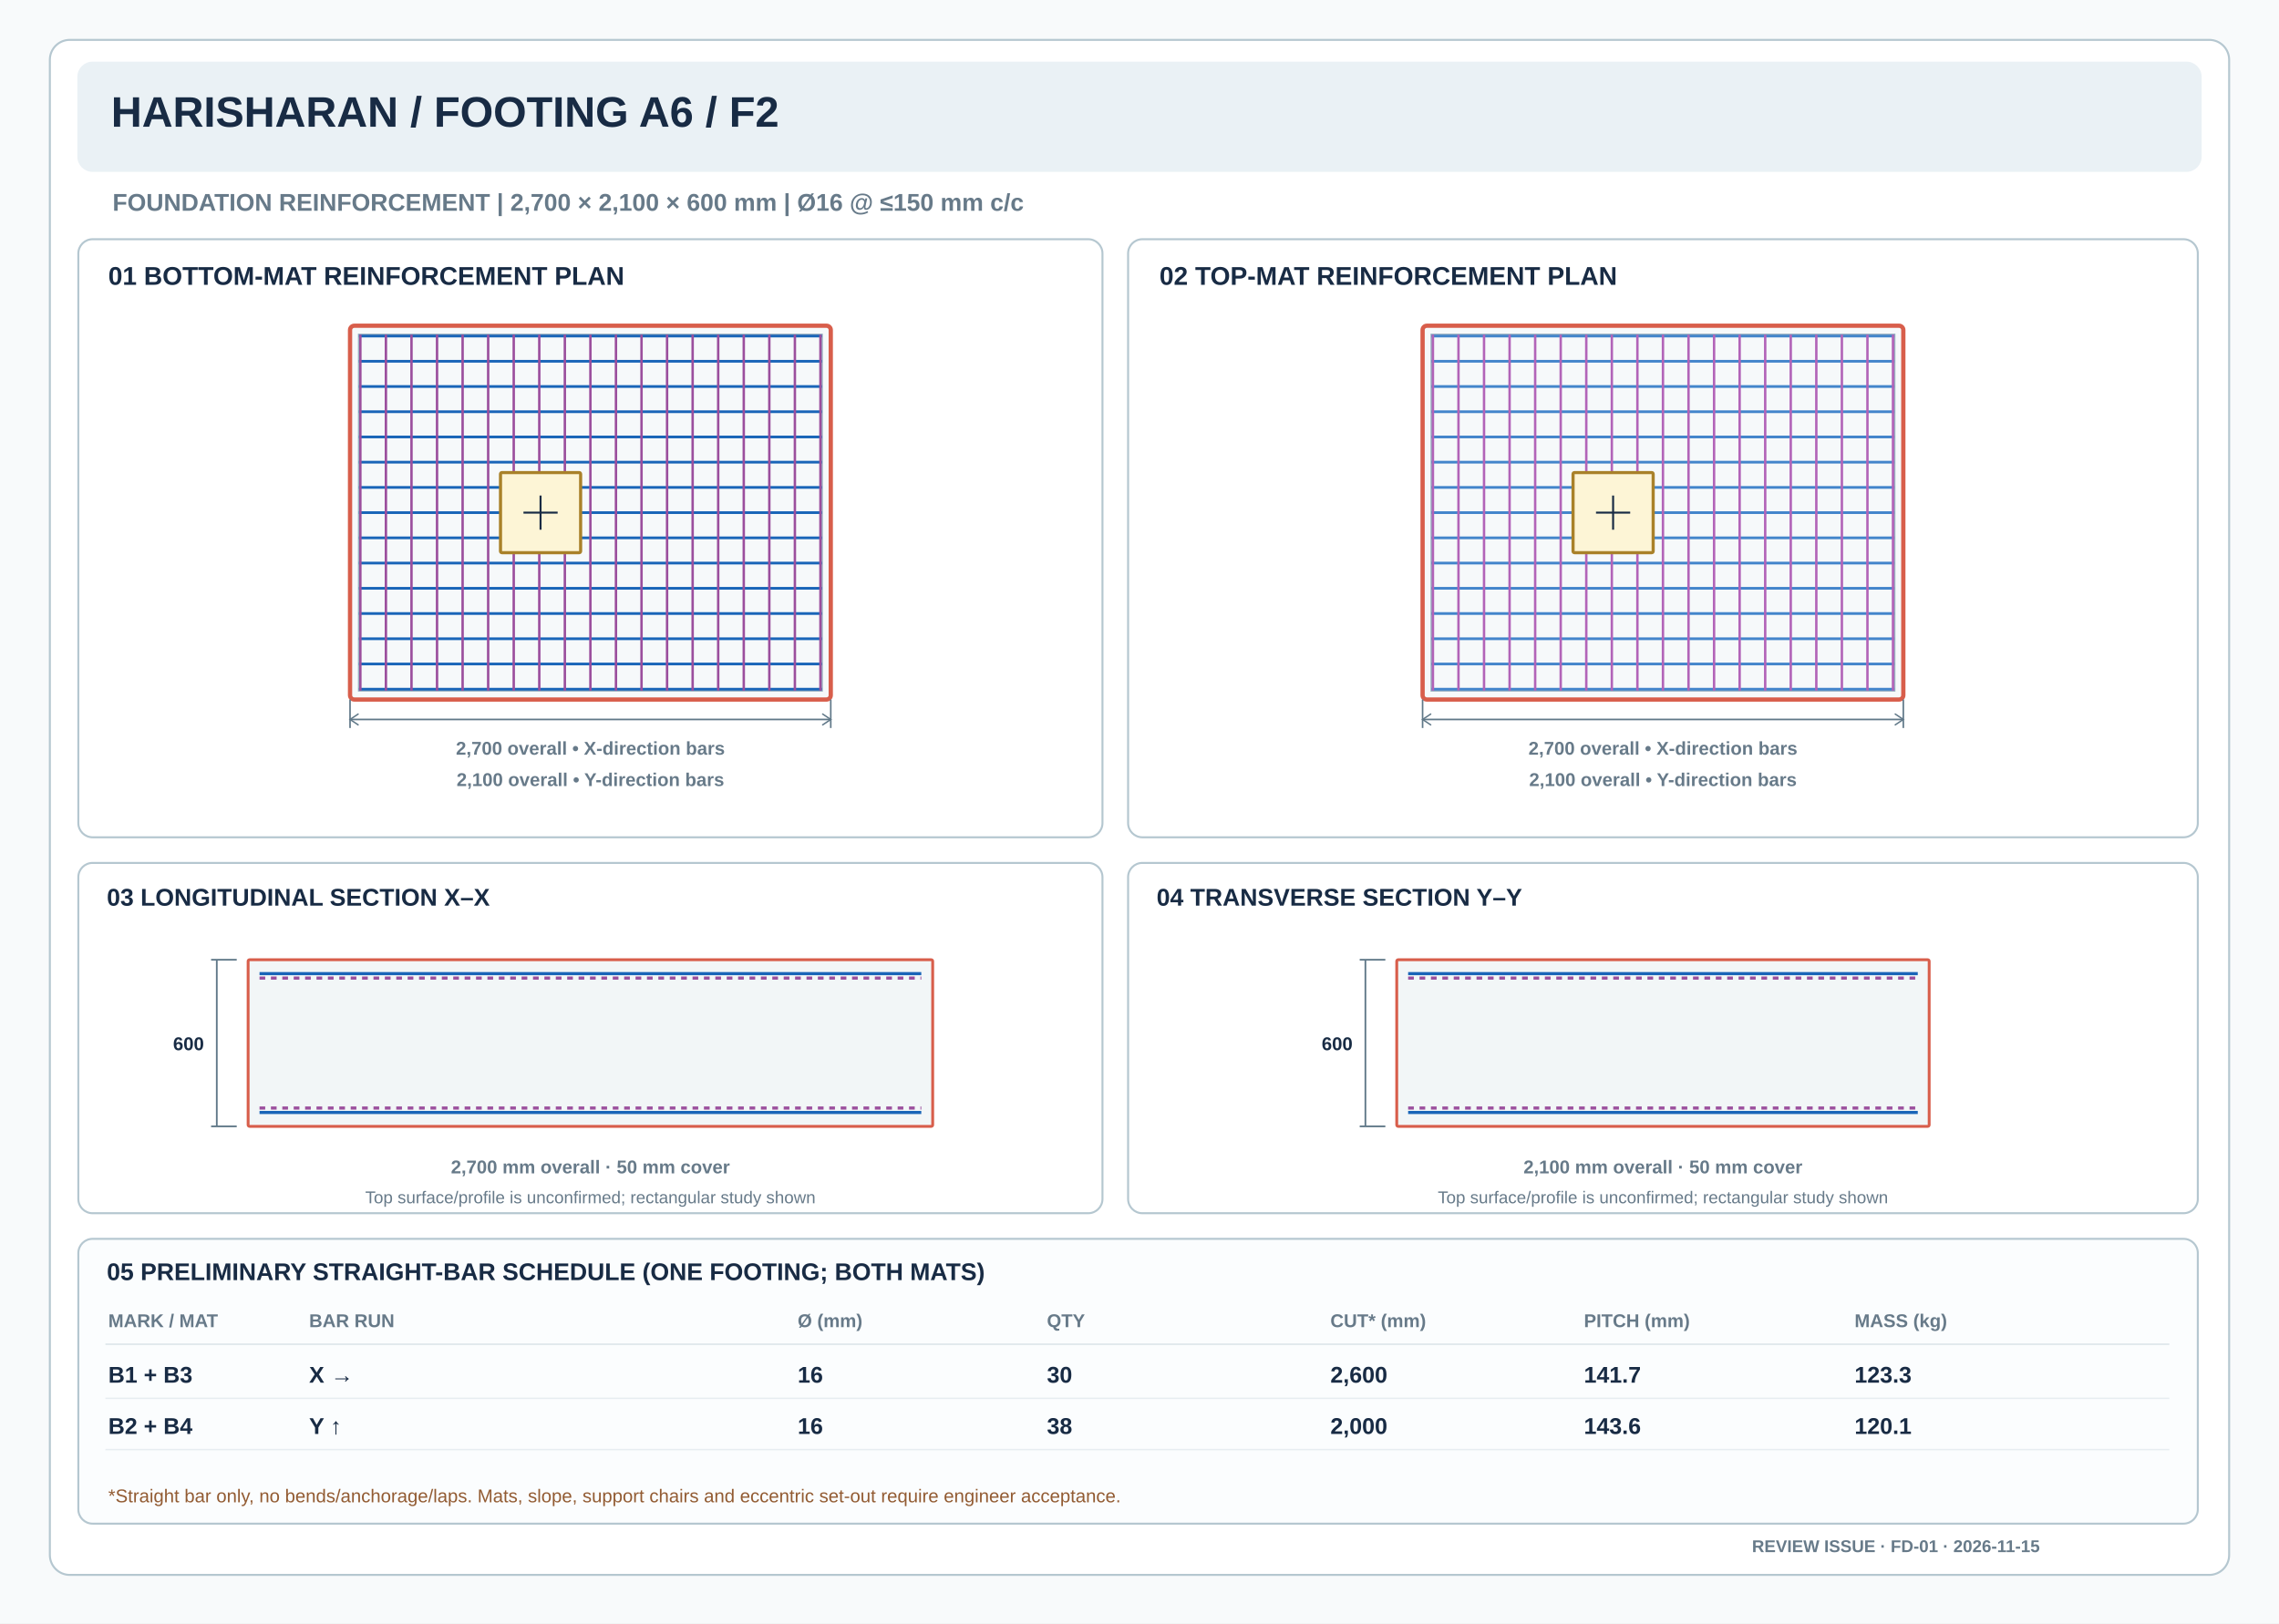
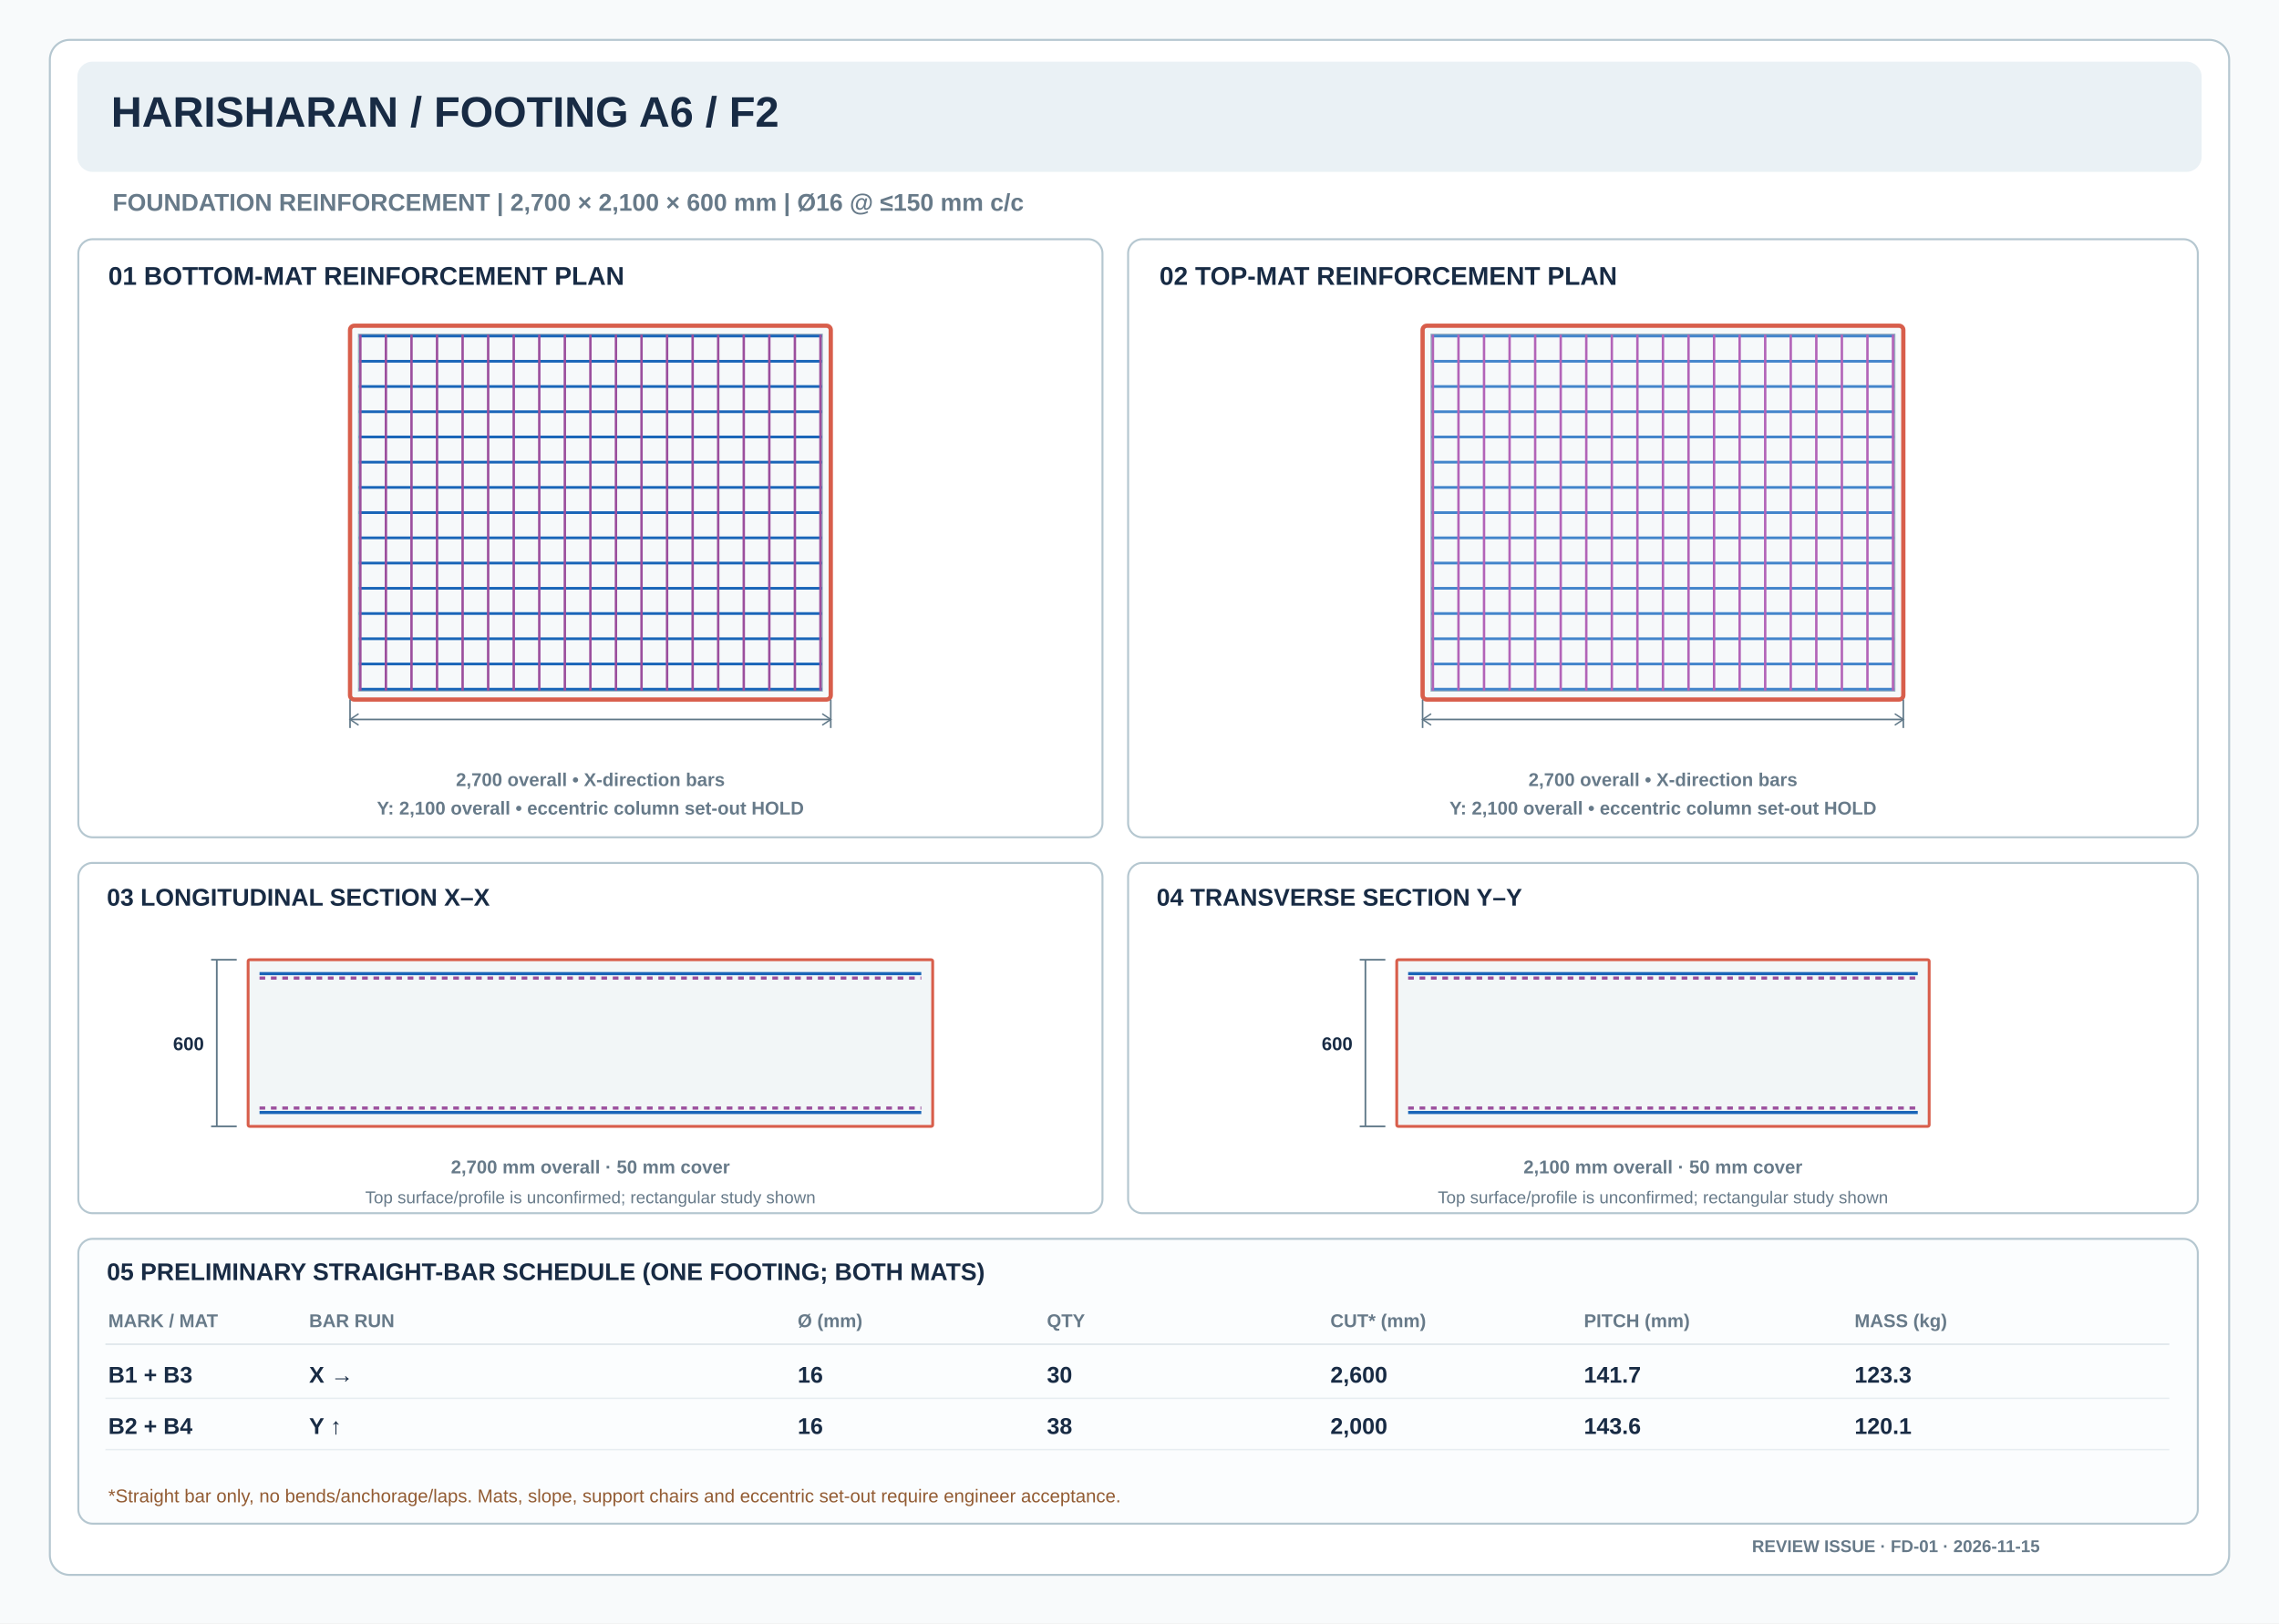
<svg xmlns="http://www.w3.org/2000/svg" width="1600" height="1140" viewBox="0 0 1600 1140" role="img">
  <rect width="1600" height="1140" fill="#f8fafb" />
  <rect x="35" y="28" width="1530" height="1078" rx="14" fill="white" stroke="#b5c7d0" stroke-width="1.4" />
  <rect x="55" y="44" width="1490" height="76" rx="10" fill="#eaf1f5" stroke="#eaf1f5" stroke-width="1.4" />
  <text x="78" y="89" font-family="Arial,Helvetica,sans-serif" font-size="30" font-weight="700" fill="#182b44" text-anchor="start">HARISHARAN  /  FOOTING A6  /  F2</text>
  <text x="79" y="148" font-family="Arial,Helvetica,sans-serif" font-size="17" font-weight="600" fill="#677a89" text-anchor="start">FOUNDATION REINFORCEMENT   |   2,700 × 2,100 × 600 mm   |   Ø16 @ ≤150 mm c/c</text>
  <rect x="55" y="168" width="719" height="420" rx="10" fill="white" stroke="#b5c7d0" stroke-width="1.4" />
  <rect x="792" y="168" width="751" height="420" rx="10" fill="white" stroke="#b5c7d0" stroke-width="1.4" />
  <text x="76" y="200" font-family="Arial,Helvetica,sans-serif" font-size="18" font-weight="700" fill="#182b44" text-anchor="start">01  BOTTOM-MAT REINFORCEMENT PLAN</text>
  <text x="814" y="200" font-family="Arial,Helvetica,sans-serif" font-size="18" font-weight="700" fill="#182b44" text-anchor="start">02  TOP-MAT REINFORCEMENT PLAN</text>
  <rect x="245.75" y="228.75" width="337.5" height="262.5" rx="3" fill="#f6f9fa" stroke="#d85e4b" stroke-width="3" />
  <rect x="252.0" y="235.0" width="325.0" height="250.0" rx="0" fill="none" stroke="#9ab1c0" stroke-width="1.4" />
  <line x1="252.0" y1="236.0" x2="577.0" y2="236.0" stroke="#1965b8" stroke-width="1.9" />
  <line x1="252.0" y1="253.71" x2="577.0" y2="253.71" stroke="#1965b8" stroke-width="1.9" />
  <line x1="252.0" y1="271.43" x2="577.0" y2="271.43" stroke="#1965b8" stroke-width="1.9" />
  <line x1="252.0" y1="289.14" x2="577.0" y2="289.14" stroke="#1965b8" stroke-width="1.9" />
  <line x1="252.0" y1="306.86" x2="577.0" y2="306.86" stroke="#1965b8" stroke-width="1.9" />
  <line x1="252.0" y1="324.57" x2="577.0" y2="324.57" stroke="#1965b8" stroke-width="1.9" />
  <line x1="252.0" y1="342.29" x2="577.0" y2="342.29" stroke="#1965b8" stroke-width="1.9" />
  <line x1="252.0" y1="360.0" x2="577.0" y2="360.0" stroke="#1965b8" stroke-width="1.9" />
  <line x1="252.0" y1="377.71" x2="577.0" y2="377.71" stroke="#1965b8" stroke-width="1.9" />
  <line x1="252.0" y1="395.43" x2="577.0" y2="395.43" stroke="#1965b8" stroke-width="1.9" />
  <line x1="252.0" y1="413.14" x2="577.0" y2="413.14" stroke="#1965b8" stroke-width="1.9" />
  <line x1="252.0" y1="430.86" x2="577.0" y2="430.86" stroke="#1965b8" stroke-width="1.9" />
  <line x1="252.0" y1="448.57" x2="577.0" y2="448.57" stroke="#1965b8" stroke-width="1.9" />
  <line x1="252.0" y1="466.29" x2="577.0" y2="466.29" stroke="#1965b8" stroke-width="1.9" />
  <line x1="252.0" y1="484.0" x2="577.0" y2="484.0" stroke="#1965b8" stroke-width="1.9" />
  <line x1="253.0" y1="235.0" x2="253.0" y2="485.0" stroke="#9b4f9d" stroke-width="1.7" />
  <line x1="270.94" y1="235.0" x2="270.94" y2="485.0" stroke="#9b4f9d" stroke-width="1.7" />
  <line x1="288.89" y1="235.0" x2="288.89" y2="485.0" stroke="#9b4f9d" stroke-width="1.7" />
  <line x1="306.83" y1="235.0" x2="306.83" y2="485.0" stroke="#9b4f9d" stroke-width="1.7" />
  <line x1="324.78" y1="235.0" x2="324.78" y2="485.0" stroke="#9b4f9d" stroke-width="1.7" />
  <line x1="342.72" y1="235.0" x2="342.72" y2="485.0" stroke="#9b4f9d" stroke-width="1.7" />
  <line x1="360.67" y1="235.0" x2="360.67" y2="485.0" stroke="#9b4f9d" stroke-width="1.7" />
  <line x1="378.61" y1="235.0" x2="378.61" y2="485.0" stroke="#9b4f9d" stroke-width="1.7" />
  <line x1="396.56" y1="235.0" x2="396.56" y2="485.0" stroke="#9b4f9d" stroke-width="1.7" />
  <line x1="414.5" y1="235.0" x2="414.5" y2="485.0" stroke="#9b4f9d" stroke-width="1.7" />
  <line x1="432.44" y1="235.0" x2="432.44" y2="485.0" stroke="#9b4f9d" stroke-width="1.7" />
  <line x1="450.39" y1="235.0" x2="450.39" y2="485.0" stroke="#9b4f9d" stroke-width="1.7" />
  <line x1="468.33" y1="235.0" x2="468.33" y2="485.0" stroke="#9b4f9d" stroke-width="1.7" />
  <line x1="486.28" y1="235.0" x2="486.28" y2="485.0" stroke="#9b4f9d" stroke-width="1.7" />
  <line x1="504.22" y1="235.0" x2="504.22" y2="485.0" stroke="#9b4f9d" stroke-width="1.7" />
  <line x1="522.17" y1="235.0" x2="522.17" y2="485.0" stroke="#9b4f9d" stroke-width="1.7" />
  <line x1="540.11" y1="235.0" x2="540.11" y2="485.0" stroke="#9b4f9d" stroke-width="1.7" />
  <line x1="558.06" y1="235.0" x2="558.06" y2="485.0" stroke="#9b4f9d" stroke-width="1.7" />
  <line x1="576.0" y1="235.0" x2="576.0" y2="485.0" stroke="#9b4f9d" stroke-width="1.7" />
-   <rect x="351.38" y="331.88" width="56.25" height="56.25" rx="1" fill="#fdf5d6" stroke="#a98129" stroke-width="2.2" />
-   <line x1="367.5" y1="360" x2="391.5" y2="360" stroke="#182b44" stroke-width="1.4" />
-   <line x1="379.5" y1="348" x2="379.5" y2="372" stroke="#182b44" stroke-width="1.4" />
  <line x1="245.75" y1="491.25" x2="245.75" y2="511.25" stroke="#607888" stroke-width="1.1" />
  <line x1="583.25" y1="491.25" x2="583.25" y2="511.25" stroke="#607888" stroke-width="1.1" />
  <line x1="245.75" y1="505.25" x2="583.25" y2="505.25" stroke="#607888" stroke-width="1.15" />
  <path d="M251.75 501.25 L245.75 505.25 L251.75 509.25 M577.25 501.25 L583.25 505.25 L577.25 509.25" stroke="#607888" fill="none" />
-   <text x="414.5" y="530" font-family="Arial,Helvetica,sans-serif" font-size="13" font-weight="600" fill="#677a89" text-anchor="middle">2,700 overall  •  X-direction bars</text>
-   <text x="414.5" y="552" font-family="Arial,Helvetica,sans-serif" font-size="13" font-weight="600" fill="#677a89" text-anchor="middle">2,100 overall  •  Y-direction bars</text>
+   <text x="414.5" y="552" font-family="Arial,Helvetica,sans-serif" font-size="13" font-weight="600" fill="#677a89" text-anchor="middle">2,700 overall  •  X-direction bars</text>
+   <text x="414.5" y="572" font-family="Arial,Helvetica,sans-serif" font-size="13" font-weight="600" fill="#677a89" text-anchor="middle">Y: 2,100 overall  •  eccentric column set-out HOLD</text>
  <rect x="998.75" y="228.75" width="337.5" height="262.5" rx="3" fill="#f6f9fa" stroke="#d85e4b" stroke-width="3" />
  <rect x="1005.0" y="235.0" width="325.0" height="250.0" rx="0" fill="none" stroke="#9ab1c0" stroke-width="1.4" />
  <line x1="1005.0" y1="236.0" x2="1330.0" y2="236.0" stroke="#4385cb" stroke-width="1.9" />
  <line x1="1005.0" y1="253.71" x2="1330.0" y2="253.71" stroke="#4385cb" stroke-width="1.9" />
  <line x1="1005.0" y1="271.43" x2="1330.0" y2="271.43" stroke="#4385cb" stroke-width="1.9" />
  <line x1="1005.0" y1="289.14" x2="1330.0" y2="289.14" stroke="#4385cb" stroke-width="1.9" />
  <line x1="1005.0" y1="306.86" x2="1330.0" y2="306.86" stroke="#4385cb" stroke-width="1.9" />
  <line x1="1005.0" y1="324.57" x2="1330.0" y2="324.57" stroke="#4385cb" stroke-width="1.9" />
  <line x1="1005.0" y1="342.29" x2="1330.0" y2="342.29" stroke="#4385cb" stroke-width="1.9" />
  <line x1="1005.0" y1="360.0" x2="1330.0" y2="360.0" stroke="#4385cb" stroke-width="1.9" />
  <line x1="1005.0" y1="377.71" x2="1330.0" y2="377.71" stroke="#4385cb" stroke-width="1.9" />
  <line x1="1005.0" y1="395.43" x2="1330.0" y2="395.43" stroke="#4385cb" stroke-width="1.9" />
  <line x1="1005.0" y1="413.14" x2="1330.0" y2="413.14" stroke="#4385cb" stroke-width="1.9" />
  <line x1="1005.0" y1="430.86" x2="1330.0" y2="430.86" stroke="#4385cb" stroke-width="1.9" />
  <line x1="1005.0" y1="448.57" x2="1330.0" y2="448.57" stroke="#4385cb" stroke-width="1.9" />
  <line x1="1005.0" y1="466.29" x2="1330.0" y2="466.29" stroke="#4385cb" stroke-width="1.9" />
  <line x1="1005.0" y1="484.0" x2="1330.0" y2="484.0" stroke="#4385cb" stroke-width="1.9" />
  <line x1="1006.0" y1="235.0" x2="1006.0" y2="485.0" stroke="#b264b8" stroke-width="1.7" />
  <line x1="1023.94" y1="235.0" x2="1023.94" y2="485.0" stroke="#b264b8" stroke-width="1.7" />
  <line x1="1041.89" y1="235.0" x2="1041.89" y2="485.0" stroke="#b264b8" stroke-width="1.7" />
  <line x1="1059.83" y1="235.0" x2="1059.83" y2="485.0" stroke="#b264b8" stroke-width="1.7" />
  <line x1="1077.78" y1="235.0" x2="1077.78" y2="485.0" stroke="#b264b8" stroke-width="1.7" />
  <line x1="1095.72" y1="235.0" x2="1095.72" y2="485.0" stroke="#b264b8" stroke-width="1.7" />
  <line x1="1113.67" y1="235.0" x2="1113.67" y2="485.0" stroke="#b264b8" stroke-width="1.7" />
  <line x1="1131.61" y1="235.0" x2="1131.61" y2="485.0" stroke="#b264b8" stroke-width="1.7" />
  <line x1="1149.56" y1="235.0" x2="1149.56" y2="485.0" stroke="#b264b8" stroke-width="1.7" />
  <line x1="1167.5" y1="235.0" x2="1167.5" y2="485.0" stroke="#b264b8" stroke-width="1.7" />
  <line x1="1185.44" y1="235.0" x2="1185.44" y2="485.0" stroke="#b264b8" stroke-width="1.7" />
  <line x1="1203.39" y1="235.0" x2="1203.39" y2="485.0" stroke="#b264b8" stroke-width="1.7" />
  <line x1="1221.33" y1="235.0" x2="1221.33" y2="485.0" stroke="#b264b8" stroke-width="1.7" />
  <line x1="1239.28" y1="235.0" x2="1239.28" y2="485.0" stroke="#b264b8" stroke-width="1.7" />
  <line x1="1257.22" y1="235.0" x2="1257.22" y2="485.0" stroke="#b264b8" stroke-width="1.7" />
  <line x1="1275.17" y1="235.0" x2="1275.17" y2="485.0" stroke="#b264b8" stroke-width="1.7" />
  <line x1="1293.11" y1="235.0" x2="1293.11" y2="485.0" stroke="#b264b8" stroke-width="1.7" />
  <line x1="1311.06" y1="235.0" x2="1311.06" y2="485.0" stroke="#b264b8" stroke-width="1.7" />
  <line x1="1329.0" y1="235.0" x2="1329.0" y2="485.0" stroke="#b264b8" stroke-width="1.7" />
-   <rect x="1104.38" y="331.88" width="56.25" height="56.25" rx="1" fill="#fdf5d6" stroke="#a98129" stroke-width="2.2" />
-   <line x1="1120.5" y1="360" x2="1144.5" y2="360" stroke="#182b44" stroke-width="1.4" />
-   <line x1="1132.5" y1="348" x2="1132.5" y2="372" stroke="#182b44" stroke-width="1.4" />
  <line x1="998.75" y1="491.25" x2="998.75" y2="511.25" stroke="#607888" stroke-width="1.1" />
  <line x1="1336.25" y1="491.25" x2="1336.25" y2="511.25" stroke="#607888" stroke-width="1.1" />
  <line x1="998.75" y1="505.25" x2="1336.25" y2="505.25" stroke="#607888" stroke-width="1.15" />
  <path d="M1004.75 501.25 L998.75 505.25 L1004.75 509.25 M1330.25 501.25 L1336.25 505.25 L1330.25 509.25" stroke="#607888" fill="none" />
-   <text x="1167.5" y="530" font-family="Arial,Helvetica,sans-serif" font-size="13" font-weight="600" fill="#677a89" text-anchor="middle">2,700 overall  •  X-direction bars</text>
-   <text x="1167.5" y="552" font-family="Arial,Helvetica,sans-serif" font-size="13" font-weight="600" fill="#677a89" text-anchor="middle">2,100 overall  •  Y-direction bars</text>
+   <text x="1167.5" y="552" font-family="Arial,Helvetica,sans-serif" font-size="13" font-weight="600" fill="#677a89" text-anchor="middle">2,700 overall  •  X-direction bars</text>
+   <text x="1167.5" y="572" font-family="Arial,Helvetica,sans-serif" font-size="13" font-weight="600" fill="#677a89" text-anchor="middle">Y: 2,100 overall  •  eccentric column set-out HOLD</text>
  <rect x="55" y="606" width="719" height="246" rx="10" fill="#ffffff" stroke="#b5c7d0" stroke-width="1.4" />
  <rect x="792" y="606" width="751" height="246" rx="10" fill="#ffffff" stroke="#b5c7d0" stroke-width="1.4" />
  <text x="75" y="636" font-family="Arial,Helvetica,sans-serif" font-size="17" font-weight="700" fill="#182b44" text-anchor="start">03  LONGITUDINAL SECTION  X–X</text>
  <text x="812" y="636" font-family="Arial,Helvetica,sans-serif" font-size="17" font-weight="700" fill="#182b44" text-anchor="start">04  TRANSVERSE SECTION  Y–Y</text>
  <rect x="174.2" y="674" width="480.6" height="117.0" rx="1" fill="#f2f6f7" stroke="#d85e4b" stroke-width="2" />
  <line x1="182.2" y1="683.75" x2="646.8" y2="683.75" stroke="#1965b8" stroke-width="2.2" />
  <line x1="182.2" y1="686.87" x2="646.8" y2="686.87" stroke="#9b4f9d" stroke-width="2.2" stroke-dasharray="4 4" />
  <line x1="182.2" y1="778.13" x2="646.8" y2="778.13" stroke="#9b4f9d" stroke-width="2.2" stroke-dasharray="4 4" />
  <line x1="182.2" y1="781.25" x2="646.8" y2="781.25" stroke="#1965b8" stroke-width="2.2" />
  <line x1="152.2" y1="674" x2="152.2" y2="791.0" stroke="#607888" stroke-width="1.2" />
  <line x1="148.2" y1="674" x2="166.2" y2="674" stroke="#607888" stroke-width="1.2" />
  <line x1="148.2" y1="791.0" x2="166.2" y2="791.0" stroke="#607888" stroke-width="1.2" />
  <text x="143.2" y="737.5" font-family="Arial,Helvetica,sans-serif" font-size="13" font-weight="700" fill="#182b44" text-anchor="end">600</text>
  <text x="414.5" y="824" font-family="Arial,Helvetica,sans-serif" font-size="13" font-weight="600" fill="#677a89" text-anchor="middle">2,700 mm overall  ·  50 mm cover</text>
  <text x="414.5" y="845" font-family="Arial,Helvetica,sans-serif" font-size="12" font-weight="500" fill="#677a89" text-anchor="middle">Top surface/profile is unconfirmed; rectangular study shown</text>
  <rect x="980.6" y="674" width="373.8" height="117.0" rx="1" fill="#f2f6f7" stroke="#d85e4b" stroke-width="2" />
  <line x1="988.6" y1="683.75" x2="1346.4" y2="683.75" stroke="#1965b8" stroke-width="2.2" />
  <line x1="988.6" y1="686.87" x2="1346.4" y2="686.87" stroke="#9b4f9d" stroke-width="2.2" stroke-dasharray="4 4" />
  <line x1="988.6" y1="778.13" x2="1346.4" y2="778.13" stroke="#9b4f9d" stroke-width="2.2" stroke-dasharray="4 4" />
  <line x1="988.6" y1="781.25" x2="1346.4" y2="781.25" stroke="#1965b8" stroke-width="2.2" />
  <line x1="958.6" y1="674" x2="958.6" y2="791.0" stroke="#607888" stroke-width="1.2" />
  <line x1="954.6" y1="674" x2="972.6" y2="674" stroke="#607888" stroke-width="1.2" />
  <line x1="954.6" y1="791.0" x2="972.6" y2="791.0" stroke="#607888" stroke-width="1.2" />
  <text x="949.6" y="737.5" font-family="Arial,Helvetica,sans-serif" font-size="13" font-weight="700" fill="#182b44" text-anchor="end">600</text>
  <text x="1167.5" y="824" font-family="Arial,Helvetica,sans-serif" font-size="13" font-weight="600" fill="#677a89" text-anchor="middle">2,100 mm overall  ·  50 mm cover</text>
  <text x="1167.5" y="845" font-family="Arial,Helvetica,sans-serif" font-size="12" font-weight="500" fill="#677a89" text-anchor="middle">Top surface/profile is unconfirmed; rectangular study shown</text>
  <rect x="55" y="870" width="1488" height="200" rx="10" fill="#fbfdfe" stroke="#b5c7d0" stroke-width="1.4" />
  <text x="75" y="899" font-family="Arial,Helvetica,sans-serif" font-size="17" font-weight="700" fill="#182b44" text-anchor="start">05  PRELIMINARY STRAIGHT-BAR SCHEDULE  (ONE FOOTING; BOTH MATS)</text>
  <text x="76" y="932" font-family="Arial,Helvetica,sans-serif" font-size="13" font-weight="700" fill="#677a89" text-anchor="start">MARK / MAT</text>
  <text x="217" y="932" font-family="Arial,Helvetica,sans-serif" font-size="13" font-weight="700" fill="#677a89" text-anchor="start">BAR RUN</text>
  <text x="560" y="932" font-family="Arial,Helvetica,sans-serif" font-size="13" font-weight="700" fill="#677a89" text-anchor="start">Ø (mm)</text>
  <text x="735" y="932" font-family="Arial,Helvetica,sans-serif" font-size="13" font-weight="700" fill="#677a89" text-anchor="start">QTY</text>
  <text x="934" y="932" font-family="Arial,Helvetica,sans-serif" font-size="13" font-weight="700" fill="#677a89" text-anchor="start">CUT* (mm)</text>
  <text x="1112" y="932" font-family="Arial,Helvetica,sans-serif" font-size="13" font-weight="700" fill="#677a89" text-anchor="start">PITCH (mm)</text>
  <text x="1302" y="932" font-family="Arial,Helvetica,sans-serif" font-size="13" font-weight="700" fill="#677a89" text-anchor="start">MASS (kg)</text>
  <line x1="74" y1="944" x2="1523" y2="944" stroke="#dbe3e8" stroke-width="1" />
  <text x="76" y="971" font-family="Arial,Helvetica,sans-serif" font-size="16" font-weight="600" fill="#182b44" text-anchor="start">B1 + B3</text>
  <text x="217" y="971" font-family="Arial,Helvetica,sans-serif" font-size="16" font-weight="600" fill="#182b44" text-anchor="start">X →</text>
  <text x="560" y="971" font-family="Arial,Helvetica,sans-serif" font-size="16" font-weight="600" fill="#182b44" text-anchor="start">16</text>
  <text x="735" y="971" font-family="Arial,Helvetica,sans-serif" font-size="16" font-weight="600" fill="#182b44" text-anchor="start">30</text>
  <text x="934" y="971" font-family="Arial,Helvetica,sans-serif" font-size="16" font-weight="600" fill="#182b44" text-anchor="start">2,600</text>
  <text x="1112" y="971" font-family="Arial,Helvetica,sans-serif" font-size="16" font-weight="600" fill="#182b44" text-anchor="start">141.7</text>
  <text x="1302" y="971" font-family="Arial,Helvetica,sans-serif" font-size="16" font-weight="600" fill="#182b44" text-anchor="start">123.3</text>
  <line x1="74" y1="982" x2="1523" y2="982" stroke="#e7edf1" stroke-width="1" />
  <text x="76" y="1007" font-family="Arial,Helvetica,sans-serif" font-size="16" font-weight="600" fill="#182b44" text-anchor="start">B2 + B4</text>
  <text x="217" y="1007" font-family="Arial,Helvetica,sans-serif" font-size="16" font-weight="600" fill="#182b44" text-anchor="start">Y ↑</text>
  <text x="560" y="1007" font-family="Arial,Helvetica,sans-serif" font-size="16" font-weight="600" fill="#182b44" text-anchor="start">16</text>
  <text x="735" y="1007" font-family="Arial,Helvetica,sans-serif" font-size="16" font-weight="600" fill="#182b44" text-anchor="start">38</text>
  <text x="934" y="1007" font-family="Arial,Helvetica,sans-serif" font-size="16" font-weight="600" fill="#182b44" text-anchor="start">2,000</text>
  <text x="1112" y="1007" font-family="Arial,Helvetica,sans-serif" font-size="16" font-weight="600" fill="#182b44" text-anchor="start">143.6</text>
  <text x="1302" y="1007" font-family="Arial,Helvetica,sans-serif" font-size="16" font-weight="600" fill="#182b44" text-anchor="start">120.1</text>
  <line x1="74" y1="1018" x2="1523" y2="1018" stroke="#e7edf1" stroke-width="1" />
  <text x="76" y="1055" font-family="Arial,Helvetica,sans-serif" font-size="13" font-weight="500" fill="#925b32" text-anchor="start">*Straight bar only, no bends/anchorage/laps. Mats, slope, support chairs and eccentric set-out require engineer acceptance.</text>
  <text x="1230" y="1090" font-family="Arial,Helvetica,sans-serif" font-size="12" font-weight="600" fill="#677a89" text-anchor="start">REVIEW ISSUE  ·  FD-01  ·  2026-11-15</text>
</svg>
